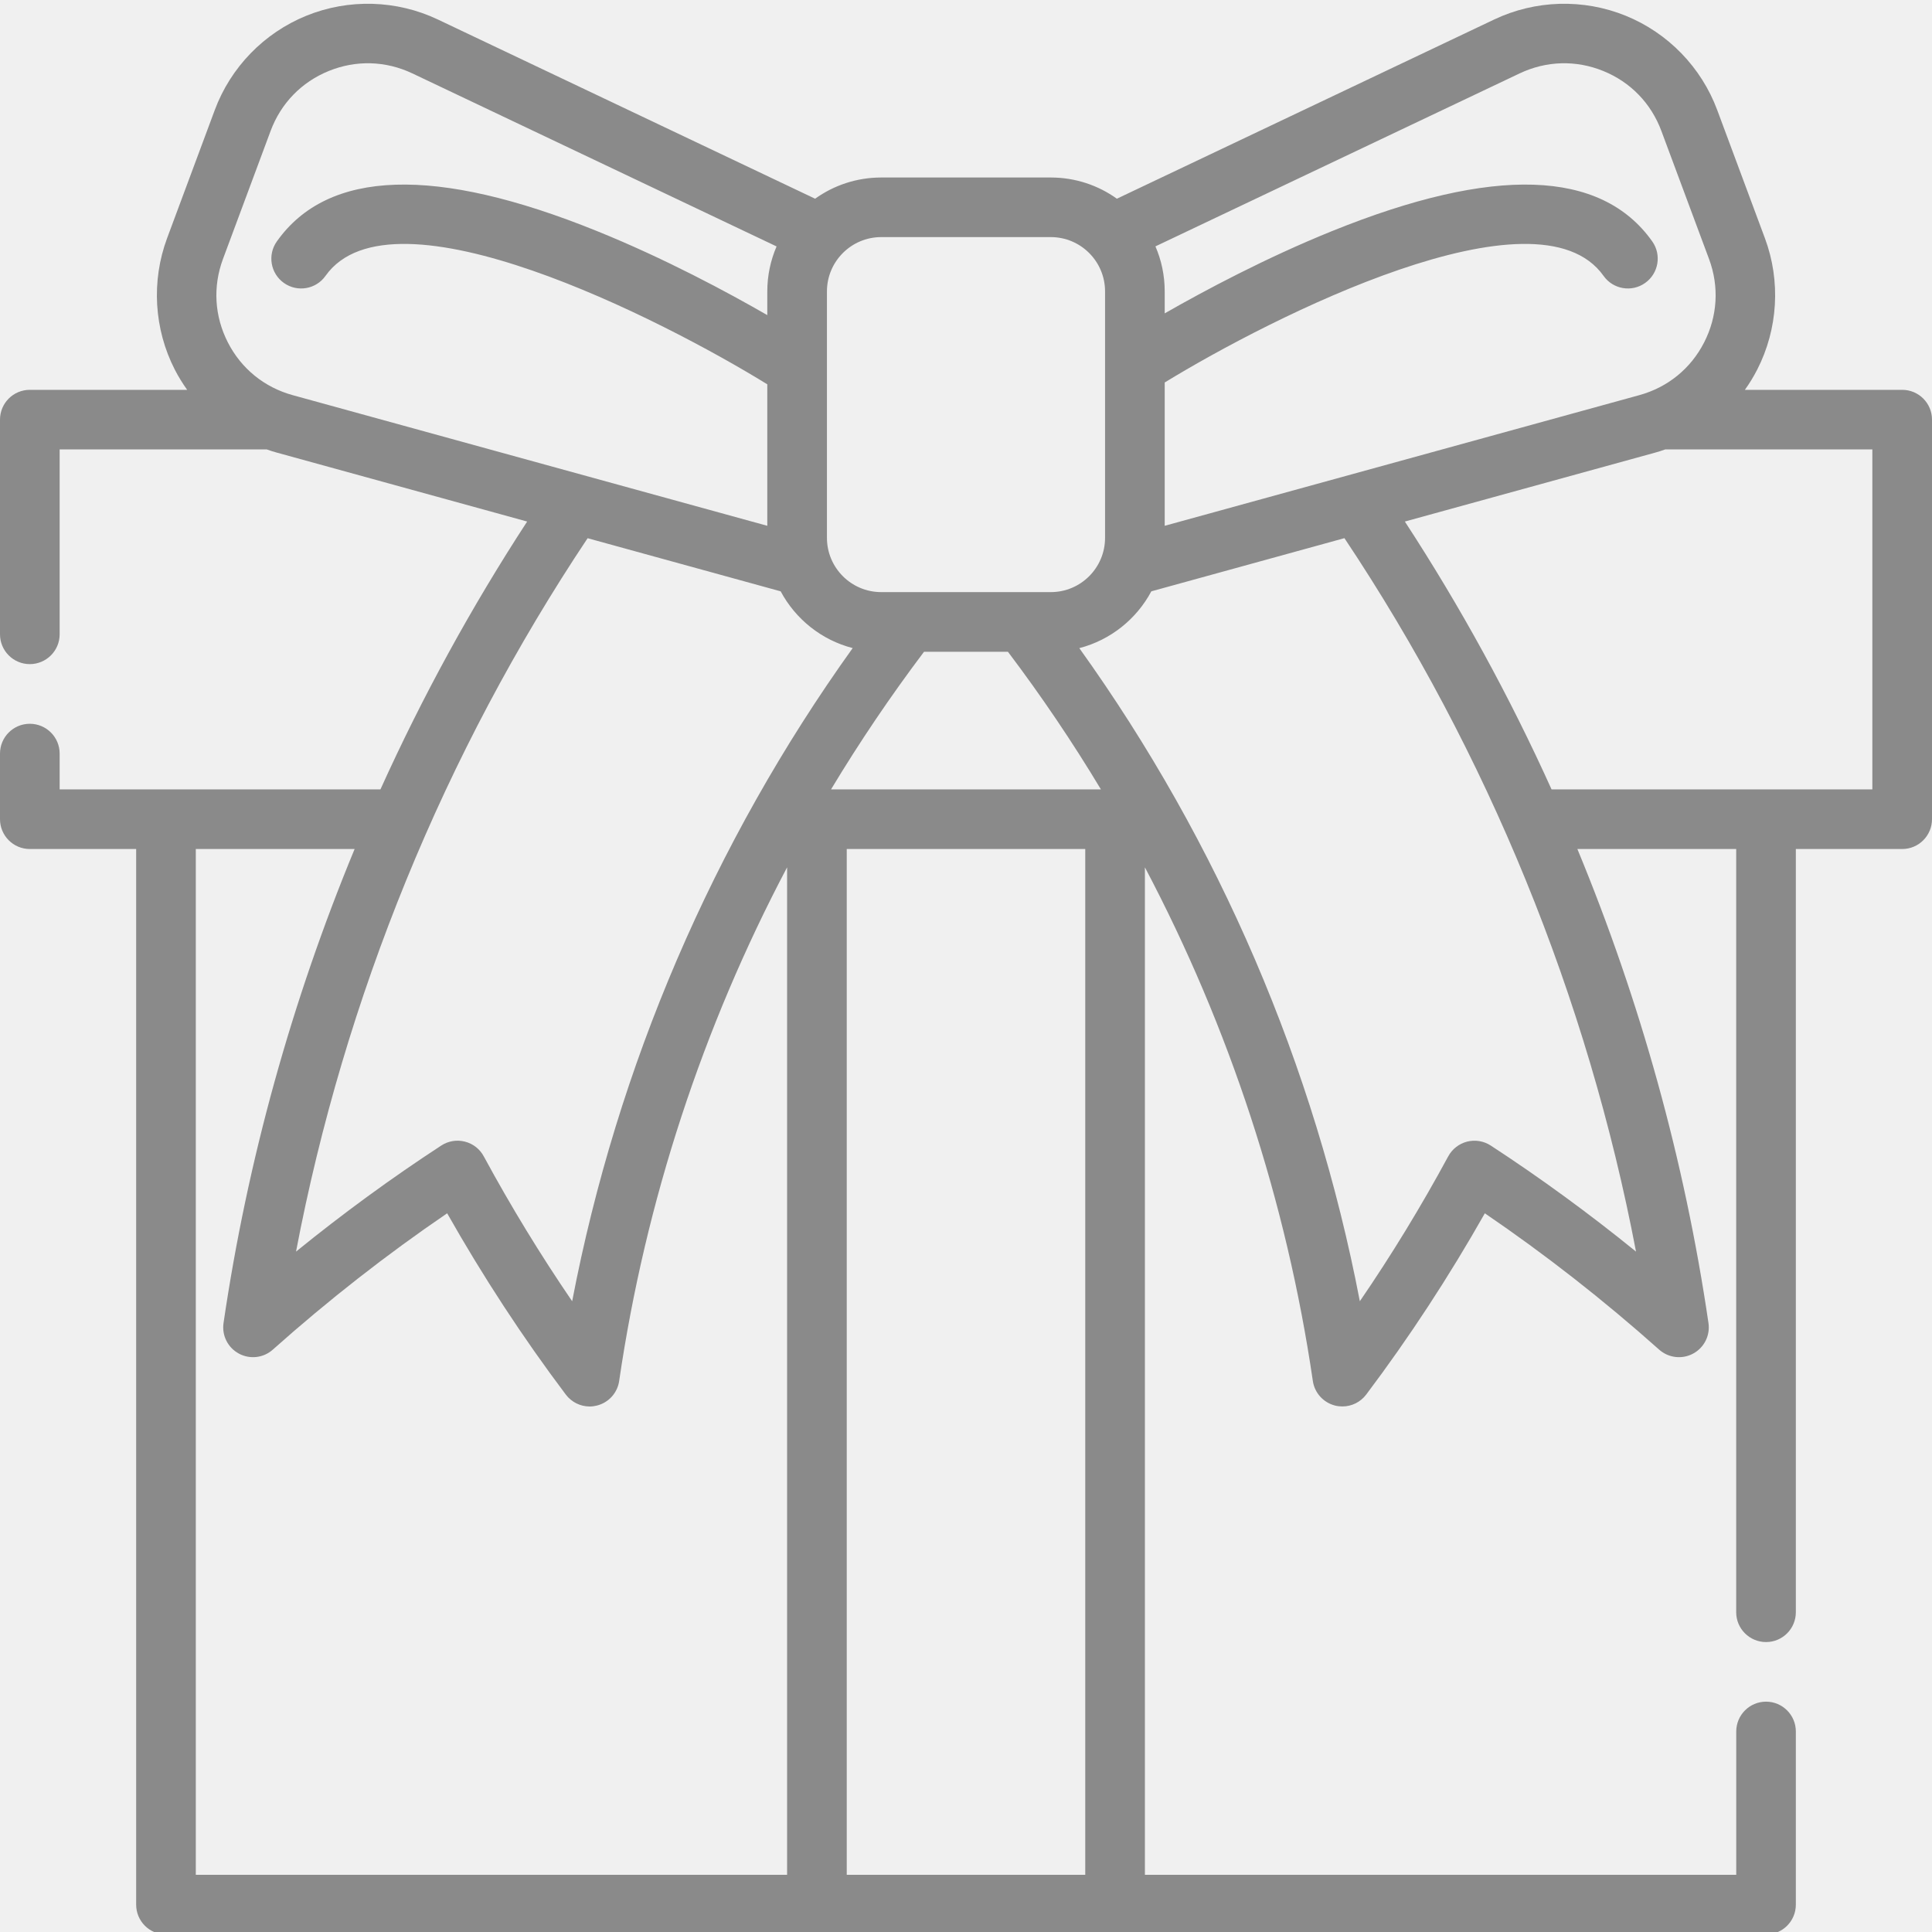
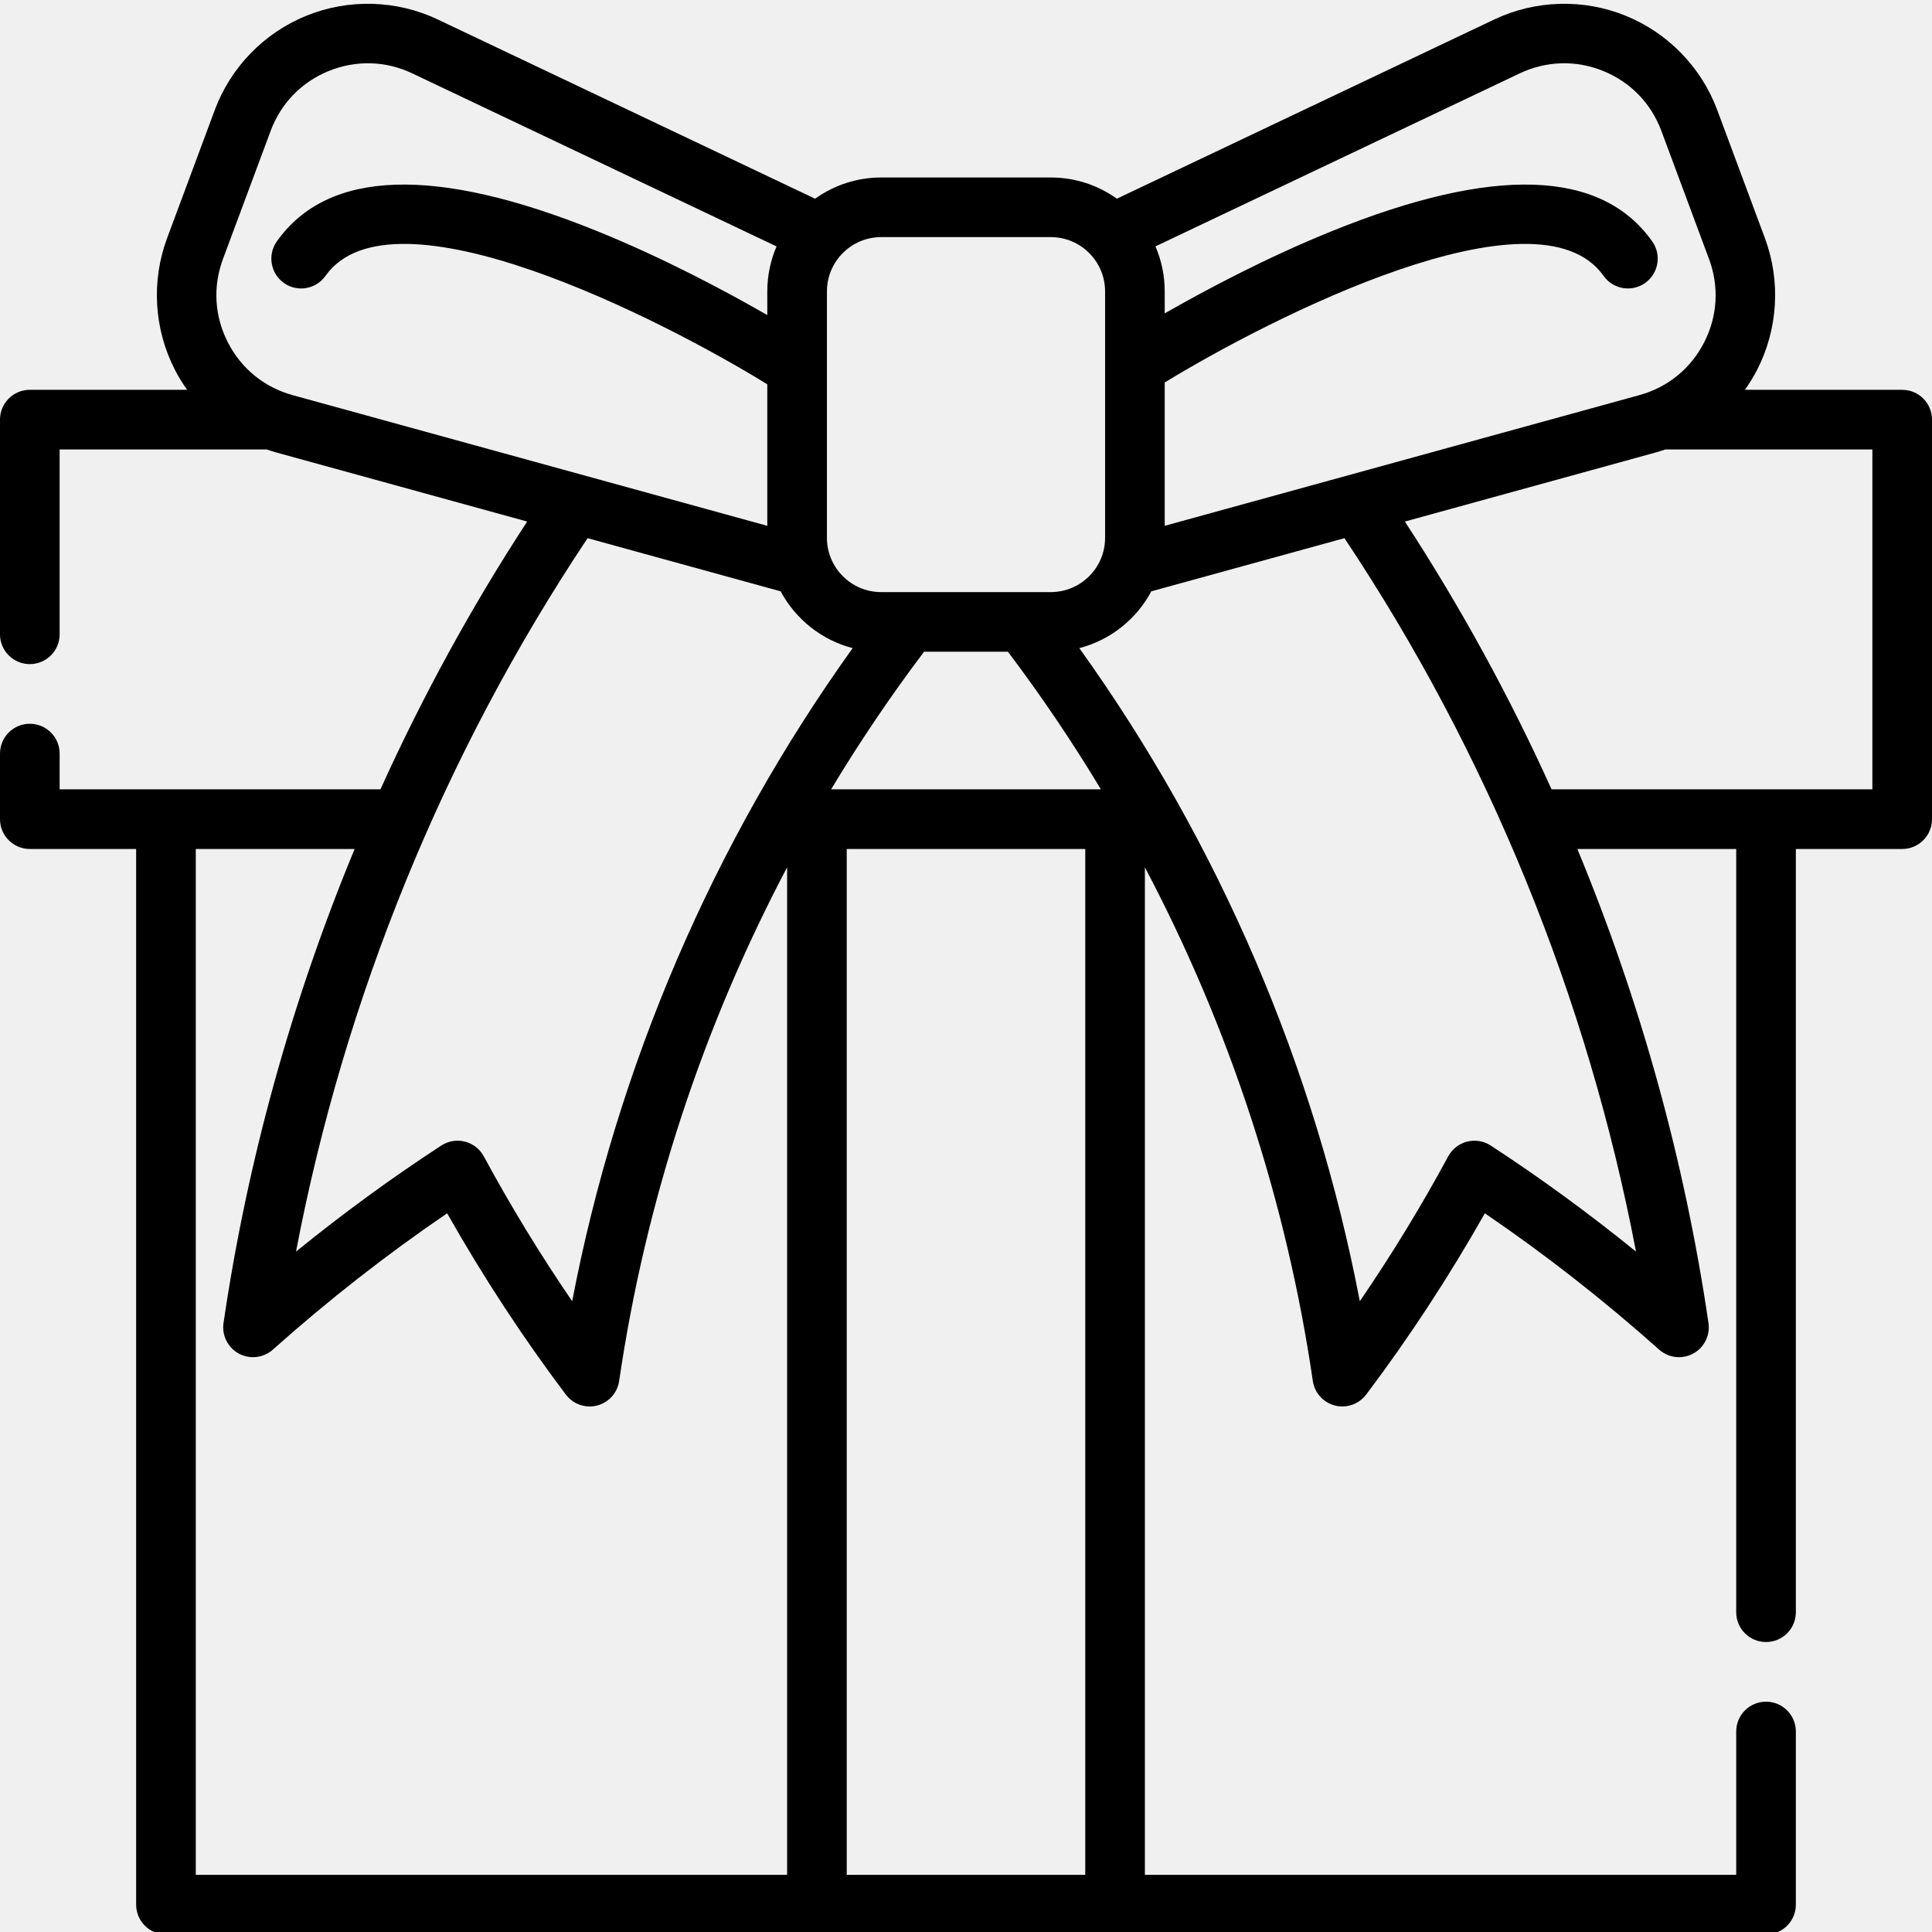
- <svg xmlns="http://www.w3.org/2000/svg" width="40" height="40" viewBox="0 0 40 40" fill="none">
+ <svg xmlns="http://www.w3.org/2000/svg" width="108" height="108" viewBox="0 0 108 108" fill="none">
  <g clip-path="url(#clip0)">
-     <path d="M39.383 8.071H36.126C36.221 7.938 36.306 7.799 36.381 7.653C36.812 6.811 36.871 5.82 36.541 4.933L35.554 2.28C35.225 1.394 34.534 0.682 33.659 0.326C32.782 -0.03 31.789 -0.002 30.935 0.404L23.124 4.114C22.738 3.838 22.266 3.675 21.756 3.675H18.244C17.734 3.675 17.262 3.838 16.876 4.114L9.066 0.404C8.211 -0.002 7.218 -0.03 6.342 0.326C5.466 0.682 4.775 1.394 4.446 2.28L3.459 4.933C3.13 5.82 3.188 6.811 3.619 7.653C3.694 7.799 3.78 7.938 3.875 8.071H0.617C0.276 8.071 0 8.347 0 8.688V13.133C0 13.473 0.276 13.75 0.617 13.75C0.958 13.75 1.235 13.473 1.235 13.133V9.305H5.523C5.591 9.329 5.661 9.352 5.732 9.371L10.914 10.798C9.763 12.563 8.747 14.419 7.877 16.343H1.235V15.602C1.235 15.261 0.958 14.985 0.617 14.985C0.276 14.985 0 15.261 0 15.602V16.96C0 17.301 0.276 17.578 0.617 17.578H2.819V39.433C2.819 39.775 3.095 40.051 3.436 40.051H36.564C36.905 40.051 37.181 39.775 37.181 39.433V35.849C37.181 35.508 36.905 35.231 36.564 35.231C36.223 35.231 35.947 35.508 35.947 35.849V38.816H23.704V17.957C25.452 21.269 26.636 24.871 27.181 28.592C27.217 28.838 27.398 29.038 27.639 29.1C27.69 29.113 27.741 29.119 27.792 29.119C27.983 29.119 28.166 29.031 28.285 28.874C29.172 27.696 29.997 26.436 30.742 25.12C31.99 25.97 33.201 26.917 34.35 27.942C34.544 28.115 34.826 28.148 35.054 28.025C35.283 27.902 35.41 27.649 35.372 27.392C34.879 24.03 33.96 20.724 32.658 17.578H35.946V33.379C35.946 33.721 36.223 33.997 36.564 33.997C36.905 33.997 37.181 33.721 37.181 33.379V17.578H39.383C39.724 17.578 40 17.301 40 16.96V8.688C40 8.347 39.724 8.071 39.383 8.071ZM31.464 1.519C32.015 1.258 32.629 1.24 33.194 1.47C33.758 1.699 34.185 2.14 34.397 2.711L35.384 5.363C35.596 5.934 35.56 6.547 35.282 7.09C35.005 7.632 34.528 8.019 33.941 8.181L24.114 10.886V7.919C26.323 6.567 31.83 3.777 33.2 5.712C33.397 5.99 33.782 6.056 34.06 5.859C34.339 5.662 34.405 5.276 34.208 4.998C33.15 3.505 30.921 3.432 27.582 4.783C26.206 5.339 24.937 6.017 24.114 6.488V6.033C24.114 5.702 24.046 5.387 23.922 5.101L31.464 1.519ZM18.244 4.909H21.756C22.376 4.909 22.879 5.413 22.879 6.033V11.136C22.879 11.755 22.376 12.259 21.756 12.259H18.244C17.625 12.259 17.121 11.755 17.121 11.136V6.033C17.121 5.413 17.625 4.909 18.244 4.909ZM17.206 16.343C17.797 15.361 18.44 14.41 19.131 13.494H20.868C21.56 14.41 22.203 15.361 22.793 16.343H17.206ZM4.718 7.09C4.44 6.547 4.404 5.934 4.616 5.363L5.603 2.71C5.815 2.14 6.242 1.699 6.806 1.47C7.371 1.24 7.985 1.258 8.536 1.519L16.078 5.102C15.955 5.388 15.886 5.702 15.886 6.033V6.524C15.066 6.052 13.768 5.353 12.357 4.783C9.019 3.432 6.789 3.505 5.732 4.998C5.534 5.276 5.6 5.662 5.879 5.859C6.157 6.056 6.542 5.99 6.739 5.712C8.122 3.759 13.72 6.62 15.886 7.957V10.886L6.059 8.181C5.472 8.019 4.995 7.632 4.718 7.09ZM16.163 12.243C16.47 12.818 17.009 13.252 17.654 13.418C14.766 17.447 12.779 22.076 11.846 26.941C11.191 25.982 10.577 24.978 10.016 23.941C9.934 23.789 9.793 23.678 9.625 23.636C9.458 23.593 9.28 23.623 9.136 23.717C8.108 24.388 7.101 25.123 6.129 25.913C7.13 20.657 9.199 15.59 12.166 11.143L16.163 12.243ZM4.054 17.578H7.342C6.04 20.724 5.121 24.03 4.628 27.392C4.59 27.649 4.717 27.902 4.946 28.025C5.175 28.148 5.456 28.115 5.649 27.942C6.799 26.917 8.01 25.97 9.258 25.12C10.003 26.436 10.828 27.696 11.715 28.874C11.834 29.031 12.018 29.12 12.208 29.12C12.259 29.12 12.31 29.113 12.361 29.1C12.603 29.038 12.783 28.838 12.819 28.592C13.364 24.871 14.548 21.269 16.296 17.957V38.816H4.054V17.578ZM17.531 38.816V17.578H22.469V38.816H17.531ZM30.864 23.717C30.72 23.623 30.542 23.594 30.375 23.636C30.208 23.679 30.066 23.789 29.984 23.941C29.423 24.978 28.81 25.983 28.154 26.941C27.221 22.075 25.234 17.447 22.346 13.419C22.991 13.252 23.53 12.818 23.837 12.243L27.835 11.142C30.802 15.59 32.87 20.658 33.872 25.913C32.899 25.123 31.892 24.388 30.864 23.717ZM38.765 16.343H32.123C31.254 14.419 30.238 12.563 29.086 10.798L34.269 9.371C34.339 9.352 34.409 9.329 34.477 9.305H38.765V16.343Z" fill="#8A8A8A" />
+     <path d="M106.334 21.791H97.54C97.796 21.433 98.027 21.056 98.23 20.662C99.393 18.389 99.55 15.713 98.662 13.319L95.997 6.157C95.109 3.765 93.242 1.841 90.878 0.881C88.512 -0.081 85.831 -0.004 83.523 1.092L62.434 11.107C61.392 10.362 60.117 9.922 58.741 9.922H49.259C47.883 9.922 46.608 10.363 45.565 11.108L24.477 1.091C22.169 -0.004 19.489 -0.081 17.122 0.881C14.758 1.841 12.892 3.765 12.004 6.156L9.339 13.319C8.45 15.713 8.607 18.389 9.772 20.662C9.973 21.056 10.206 21.434 10.461 21.791H1.667C0.747 21.791 0 22.537 0 23.458V35.458C0 36.378 0.747 37.125 1.667 37.125C2.587 37.125 3.334 36.378 3.334 35.458V25.125H14.912C15.097 25.19 15.285 25.25 15.475 25.302L29.469 29.155C26.359 33.92 23.616 38.932 21.268 44.125H3.334V42.125C3.334 41.204 2.587 40.459 1.667 40.459C0.747 40.459 0 41.204 0 42.125V45.792C0 46.713 0.747 47.459 1.667 47.459H7.611V106.47C7.611 107.391 8.358 108.137 9.278 108.137H98.722C99.643 108.137 100.389 107.391 100.389 106.47V96.792C100.389 95.871 99.643 95.125 98.722 95.125C97.801 95.125 97.055 95.871 97.055 96.792V104.804H64V48.484C68.721 57.427 71.918 67.151 73.388 77.198C73.486 77.862 73.973 78.404 74.625 78.57C74.762 78.606 74.9 78.622 75.038 78.622C75.553 78.622 76.049 78.383 76.369 77.959C78.765 74.78 80.993 71.377 83.004 67.824C86.373 70.118 89.643 72.675 92.746 75.444C93.269 75.91 94.029 76 94.646 75.667C95.263 75.335 95.607 74.652 95.505 73.958C94.174 64.881 91.693 55.954 88.176 47.459H97.055V90.124C97.055 91.045 97.801 91.791 98.722 91.791C99.643 91.791 100.389 91.045 100.389 90.124V47.459H106.334C107.254 47.459 108 46.713 108 45.792V23.458C108 22.537 107.255 21.791 106.334 21.791ZM84.953 4.102C86.44 3.397 88.098 3.349 89.623 3.969C91.146 4.588 92.299 5.777 92.872 7.318L95.536 14.479C96.11 16.022 96.012 17.678 95.262 19.142C94.513 20.606 93.227 21.652 91.641 22.088L65.108 29.393V21.382C71.072 17.73 85.94 10.198 89.641 15.421C90.172 16.172 91.212 16.351 91.963 15.819C92.715 15.286 92.893 14.245 92.361 13.495C89.505 9.463 83.486 9.267 74.471 12.913C70.757 14.414 67.329 16.247 65.108 17.518V16.288C65.108 15.396 64.923 14.546 64.59 13.773L84.953 4.102ZM49.259 13.255H58.741C60.414 13.255 61.775 14.616 61.775 16.288V30.066C61.775 31.739 60.414 33.099 58.741 33.099H49.259C47.586 33.099 46.226 31.739 46.226 30.066V16.288C46.226 14.616 47.586 13.255 49.259 13.255ZM46.458 44.125C48.052 41.475 49.787 38.908 51.654 36.433H56.344C58.212 38.908 59.948 41.475 61.541 44.125H46.458ZM12.739 19.142C11.989 17.678 11.891 16.022 12.463 14.48L15.129 7.318C15.701 5.777 16.855 4.588 18.377 3.969C19.901 3.349 21.56 3.397 23.047 4.102L43.41 13.775C43.078 14.546 42.892 15.396 42.892 16.289V17.614C40.679 16.34 37.173 14.453 33.364 12.913C24.35 9.267 18.331 9.463 15.475 13.495C14.943 14.245 15.121 15.286 15.872 15.819C16.624 16.351 17.664 16.173 18.195 15.421C21.93 10.149 37.043 17.873 42.892 21.483V29.393L16.36 22.089C14.774 21.652 13.488 20.606 12.739 19.142ZM43.64 33.056C44.47 34.608 45.924 35.779 47.665 36.23C39.869 47.107 34.502 59.604 31.985 72.74C30.214 70.152 28.559 67.441 27.044 64.64C26.822 64.23 26.44 63.931 25.987 63.817C25.536 63.702 25.057 63.782 24.667 64.037C21.891 65.847 19.173 67.833 16.548 69.965C19.251 55.775 24.837 42.092 32.847 30.085L43.64 33.056ZM10.945 47.459H19.824C16.307 55.954 13.826 64.88 12.495 73.958C12.393 74.652 12.736 75.335 13.353 75.667C13.971 75.999 14.73 75.91 15.254 75.444C18.357 72.675 21.627 70.118 24.996 67.824C27.008 71.377 29.235 74.779 31.632 77.959C31.951 78.383 32.447 78.623 32.962 78.623C33.1 78.623 33.238 78.606 33.375 78.57C34.027 78.404 34.514 77.862 34.611 77.198C36.083 67.151 39.279 57.426 44 48.483V104.804H10.945V47.459ZM47.333 104.804V47.459H60.667V104.804H47.333ZM83.333 64.037C82.943 63.782 82.464 63.703 82.013 63.818C81.561 63.932 81.178 64.231 80.957 64.64C79.441 67.441 77.786 70.153 76.015 72.74C73.498 59.603 68.131 47.107 60.335 36.231C62.076 35.781 63.53 34.609 64.36 33.056L75.156 30.084C83.164 42.093 88.75 55.776 91.453 69.965C88.827 67.833 86.109 65.847 83.333 64.037ZM104.667 44.125H86.734C84.385 38.932 81.642 33.92 78.533 29.155L92.525 25.302C92.716 25.25 92.903 25.19 93.089 25.125H104.667V44.125Z" fill="black" />
  </g>
  <defs>
    <clipPath id="clip0">
-       <rect width="40" height="40" fill="white" />
+       <rect width="108" height="108" fill="white" />
    </clipPath>
  </defs>
</svg>
